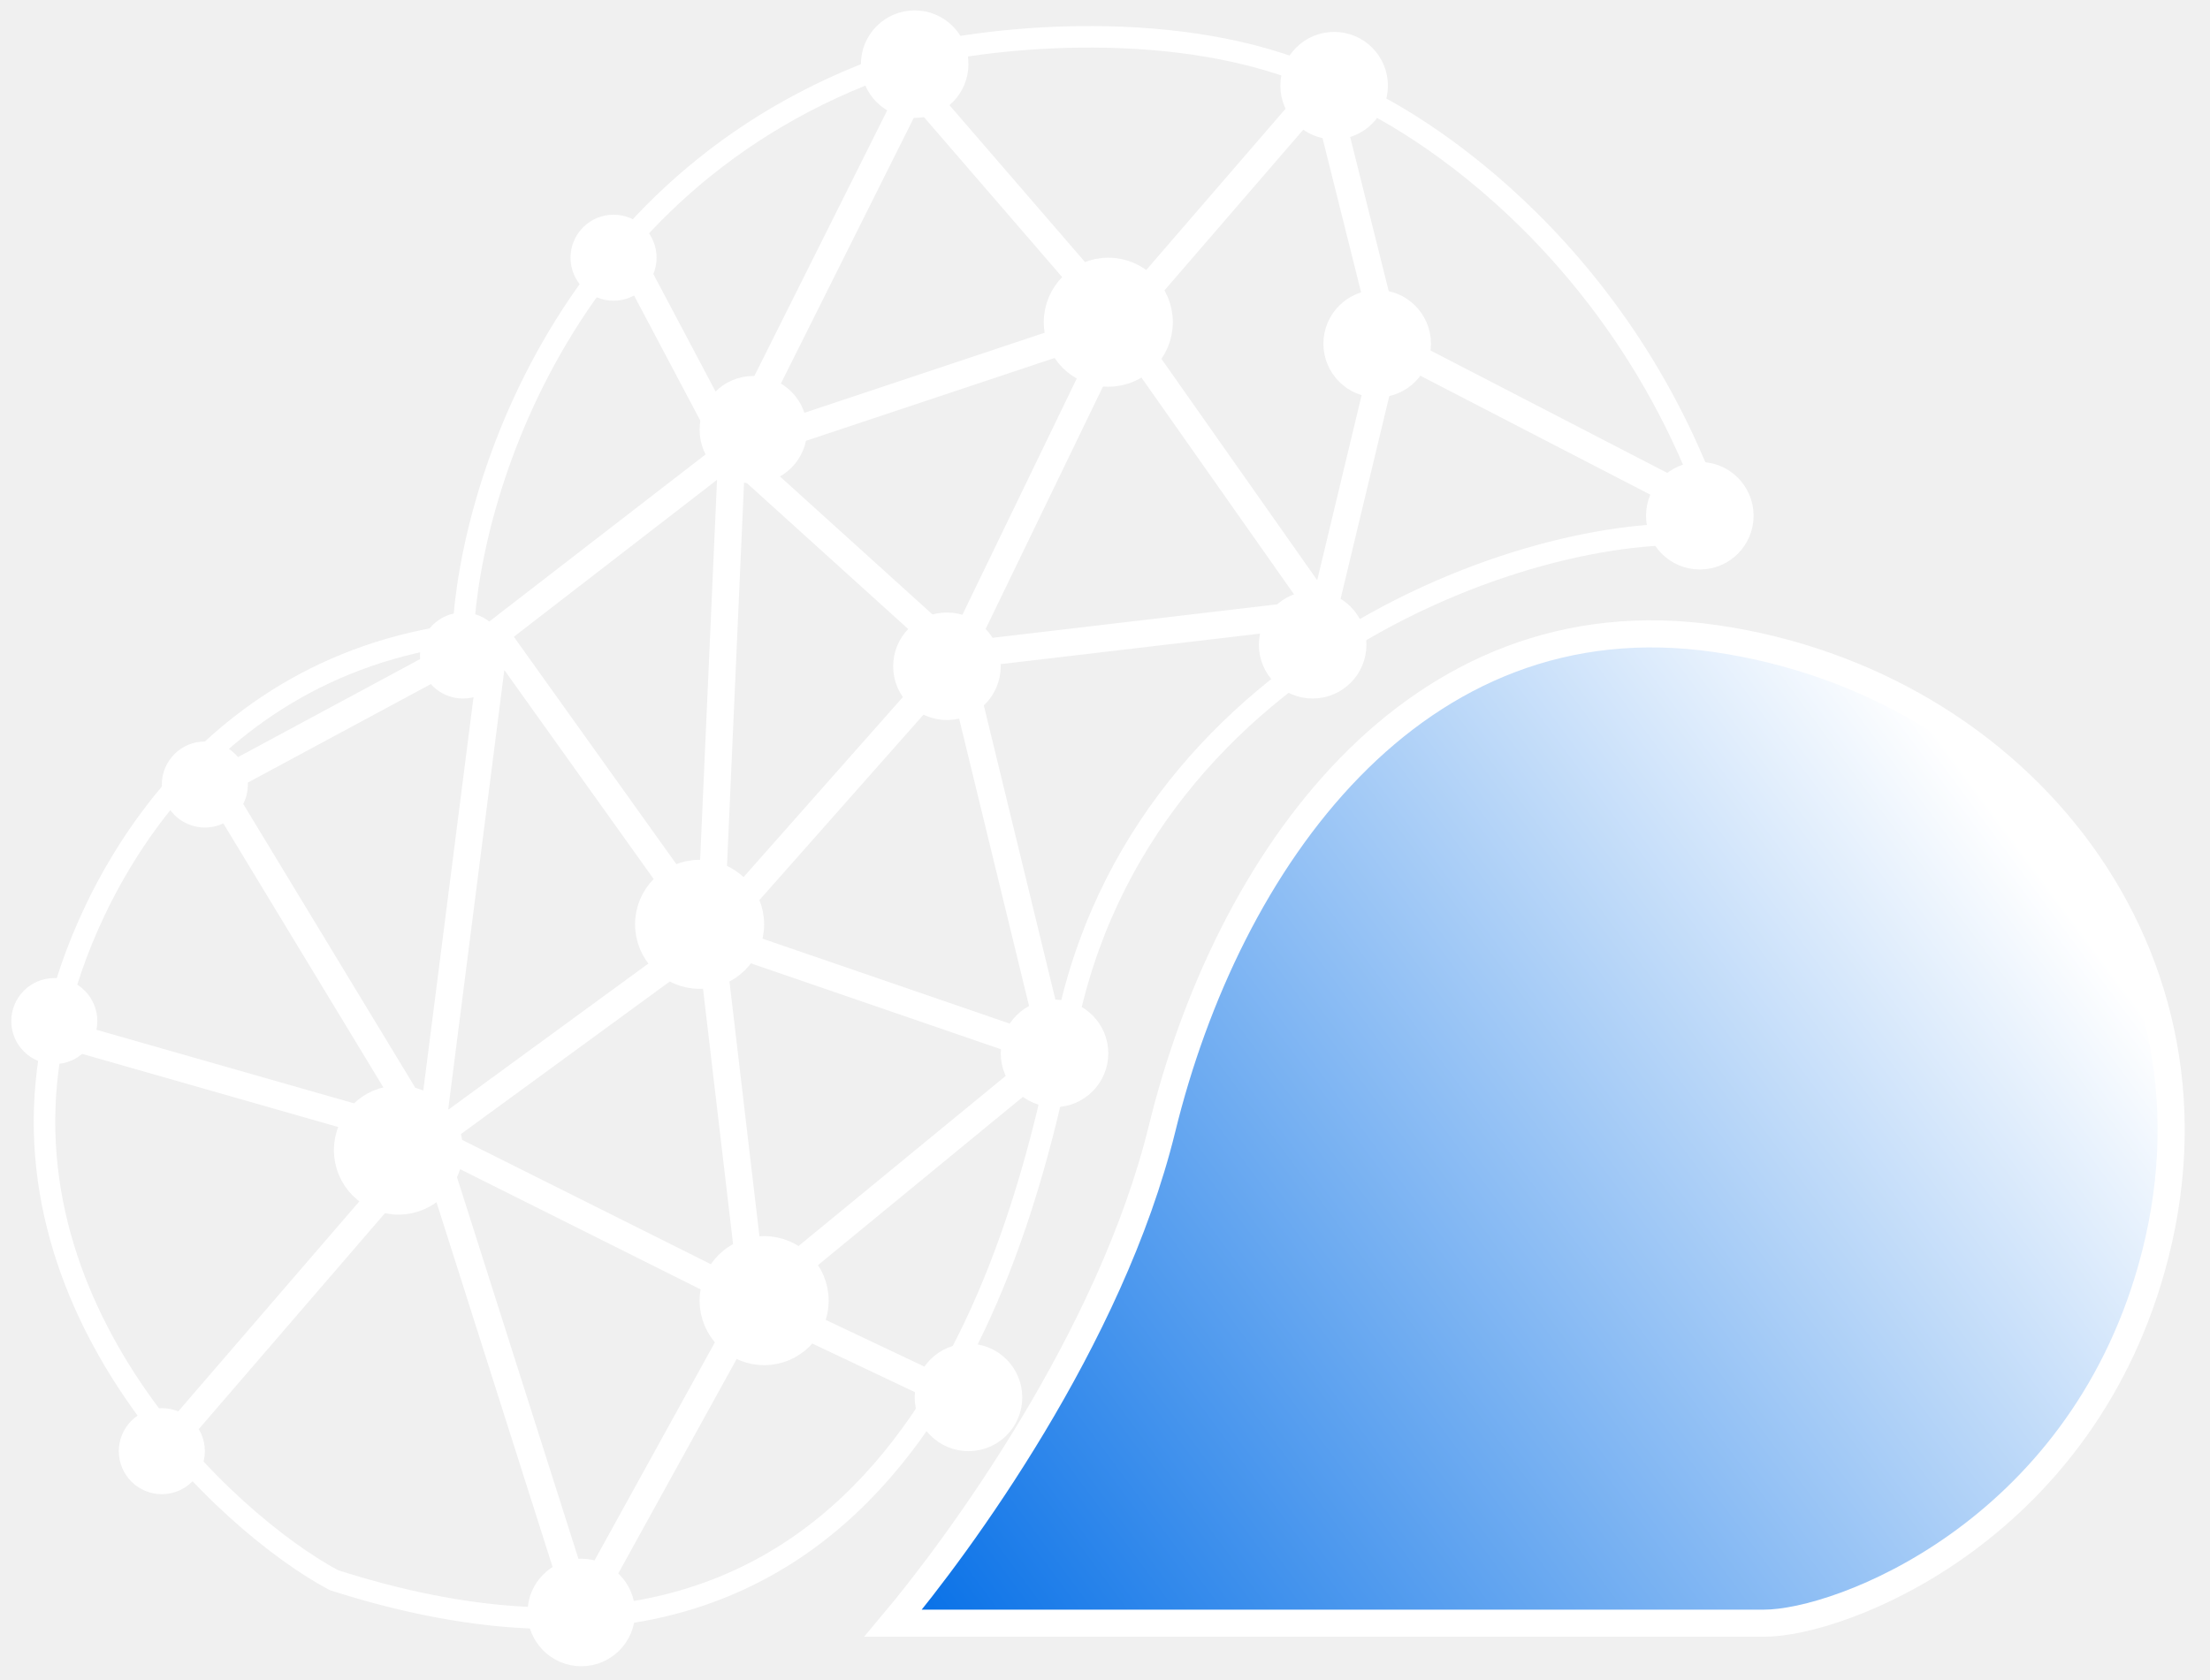
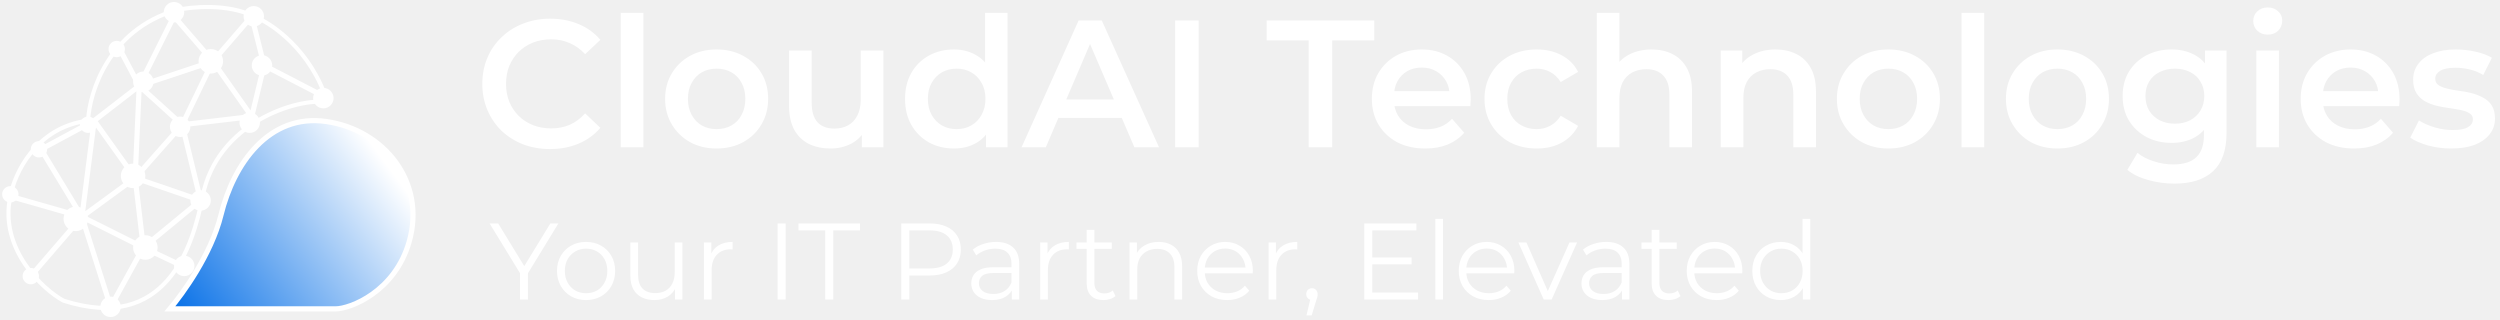
- <svg xmlns="http://www.w3.org/2000/svg" width="75" height="57" viewBox="0 0 75 57" fill="none">
+ <svg xmlns="http://www.w3.org/2000/svg" width="446" height="57" viewBox="0 0 446 57" fill="none">
+   <path d="M98.124 26.59C96.402 26.59 94.797 26.31 93.311 25.75C91.847 25.168 90.566 24.361 89.468 23.327C88.391 22.272 87.551 21.034 86.948 19.613C86.345 18.191 86.044 16.641 86.044 14.961C86.044 13.281 86.345 11.731 86.948 10.31C87.551 8.888 88.402 7.661 89.5 6.627C90.598 5.572 91.879 4.764 93.344 4.205C94.808 3.623 96.412 3.332 98.157 3.332C100.009 3.332 101.699 3.655 103.228 4.301C104.757 4.926 106.049 5.863 107.104 7.112L104.391 9.664C103.573 8.781 102.657 8.124 101.645 7.693C100.633 7.241 99.535 7.015 98.351 7.015C97.166 7.015 96.079 7.209 95.088 7.596C94.119 7.984 93.268 8.533 92.536 9.244C91.826 9.954 91.266 10.794 90.857 11.763C90.469 12.732 90.275 13.798 90.275 14.961C90.275 16.124 90.469 17.19 90.857 18.159C91.266 19.128 91.826 19.968 92.536 20.678C93.268 21.389 94.119 21.938 95.088 22.326C96.079 22.713 97.166 22.907 98.351 22.907C99.535 22.907 100.633 22.692 101.645 22.261C102.657 21.809 103.573 21.131 104.391 20.226L107.104 22.81C106.049 24.038 104.757 24.974 103.228 25.621C101.699 26.267 99.998 26.59 98.124 26.59ZM110.74 26.267V2.299H114.778V26.267H110.74ZM127.83 26.493C126.064 26.493 124.492 26.116 123.114 25.362C121.736 24.587 120.648 23.532 119.851 22.197C119.055 20.861 118.656 19.343 118.656 17.642C118.656 15.919 119.055 14.401 119.851 13.088C120.648 11.752 121.736 10.708 123.114 9.954C124.492 9.201 126.064 8.824 127.83 8.824C129.617 8.824 131.2 9.201 132.578 9.954C133.978 10.708 135.065 11.742 135.841 13.055C136.637 14.369 137.036 15.898 137.036 17.642C137.036 19.343 136.637 20.861 135.841 22.197C135.065 23.532 133.978 24.587 132.578 25.362C131.2 26.116 129.617 26.493 127.83 26.493ZM127.83 23.036C128.82 23.036 129.703 22.821 130.479 22.39C131.254 21.96 131.857 21.335 132.287 20.517C132.74 19.699 132.966 18.74 132.966 17.642C132.966 16.522 132.74 15.564 132.287 14.767C131.857 13.949 131.254 13.324 130.479 12.894C129.703 12.463 128.831 12.248 127.862 12.248C126.872 12.248 125.989 12.463 125.213 12.894C124.46 13.324 123.857 13.949 123.405 14.767C122.952 15.564 122.726 16.522 122.726 17.642C122.726 18.74 122.952 19.699 123.405 20.517C123.857 21.335 124.46 21.96 125.213 22.39C125.989 22.821 126.861 23.036 127.83 23.036ZM148.197 26.493C146.733 26.493 145.441 26.224 144.321 25.685C143.201 25.125 142.329 24.285 141.704 23.166C141.08 22.024 140.768 20.592 140.768 18.869V9.018H144.805V18.32C144.805 19.871 145.15 21.034 145.839 21.809C146.55 22.563 147.551 22.939 148.843 22.939C149.791 22.939 150.609 22.746 151.298 22.358C152.009 21.971 152.558 21.389 152.945 20.614C153.355 19.839 153.559 18.88 153.559 17.739V9.018H157.597V26.267H153.753V21.615L154.431 23.036C153.85 24.156 152.999 25.018 151.879 25.621C150.76 26.202 149.532 26.493 148.197 26.493ZM170.184 26.493C168.525 26.493 167.029 26.127 165.694 25.395C164.38 24.641 163.346 23.607 162.593 22.294C161.839 20.98 161.462 19.429 161.462 17.642C161.462 15.855 161.839 14.304 162.593 12.991C163.346 11.677 164.38 10.654 165.694 9.922C167.029 9.19 168.525 8.824 170.184 8.824C171.626 8.824 172.918 9.147 174.06 9.793C175.201 10.417 176.106 11.376 176.773 12.668C177.441 13.96 177.775 15.618 177.775 17.642C177.775 19.645 177.451 21.303 176.805 22.616C176.159 23.909 175.266 24.878 174.124 25.524C172.983 26.17 171.669 26.493 170.184 26.493ZM170.668 23.036C171.637 23.036 172.499 22.821 173.252 22.39C174.028 21.96 174.641 21.335 175.093 20.517C175.567 19.699 175.804 18.74 175.804 17.642C175.804 16.522 175.567 15.564 175.093 14.767C174.641 13.949 174.028 13.324 173.252 12.894C172.499 12.463 171.637 12.248 170.668 12.248C169.699 12.248 168.827 12.463 168.052 12.894C167.298 13.324 166.684 13.949 166.211 14.767C165.758 15.564 165.532 16.522 165.532 17.642C165.532 18.74 165.758 19.699 166.211 20.517C166.684 21.335 167.298 21.96 168.052 22.39C168.827 22.821 169.699 23.036 170.668 23.036ZM175.901 26.267V22.197L176.063 17.61L175.739 13.023V2.299H179.745V26.267H175.901ZM182.249 26.267L192.424 3.655H196.559L206.766 26.267H202.373L193.619 5.884H195.299L186.577 26.267H182.249ZM186.933 21.034L188.063 17.739H200.273L201.404 21.034H186.933ZM209.642 26.267V3.655H213.841V26.267H209.642ZM233.471 26.267V7.209H225.977V3.655H245.164V7.209H237.67V26.267H233.471ZM254.269 26.493C252.352 26.493 250.673 26.116 249.23 25.362C247.808 24.587 246.699 23.532 245.903 22.197C245.127 20.861 244.74 19.343 244.74 17.642C244.74 15.919 245.117 14.401 245.87 13.088C246.646 11.752 247.701 10.708 249.036 9.954C250.393 9.201 251.932 8.824 253.655 8.824C255.335 8.824 256.831 9.19 258.145 9.922C259.459 10.654 260.492 11.688 261.246 13.023C262 14.358 262.377 15.93 262.377 17.739C262.377 17.911 262.366 18.105 262.344 18.32C262.344 18.536 262.333 18.74 262.312 18.934H247.938V16.253H260.18L258.597 17.093C258.619 16.102 258.414 15.23 257.984 14.476C257.553 13.723 256.961 13.131 256.207 12.7C255.475 12.269 254.624 12.054 253.655 12.054C252.665 12.054 251.792 12.269 251.039 12.7C250.306 13.131 249.725 13.734 249.294 14.509C248.885 15.262 248.681 16.156 248.681 17.19V17.836C248.681 18.869 248.918 19.785 249.391 20.581C249.865 21.378 250.533 21.992 251.394 22.423C252.255 22.853 253.246 23.069 254.366 23.069C255.335 23.069 256.207 22.918 256.982 22.616C257.757 22.315 258.447 21.841 259.049 21.195L261.214 23.683C260.438 24.587 259.459 25.287 258.274 25.782C257.111 26.256 255.776 26.493 254.269 26.493ZM274.169 26.493C272.36 26.493 270.745 26.116 269.324 25.362C267.924 24.587 266.826 23.532 266.029 22.197C265.232 20.861 264.834 19.343 264.834 17.642C264.834 15.919 265.232 14.401 266.029 13.088C266.826 11.752 267.924 10.708 269.324 9.954C270.745 9.201 272.36 8.824 274.169 8.824C275.849 8.824 277.324 9.168 278.594 9.857C279.886 10.525 280.866 11.515 281.534 12.829L278.433 14.638C277.916 13.82 277.281 13.217 276.527 12.829C275.795 12.441 274.998 12.248 274.137 12.248C273.146 12.248 272.252 12.463 271.456 12.894C270.659 13.324 270.034 13.949 269.582 14.767C269.13 15.564 268.904 16.522 268.904 17.642C268.904 18.762 269.13 19.731 269.582 20.549C270.034 21.346 270.659 21.96 271.456 22.39C272.252 22.821 273.146 23.036 274.137 23.036C274.998 23.036 275.795 22.843 276.527 22.455C277.281 22.067 277.916 21.464 278.433 20.646L281.534 22.455C280.866 23.747 279.886 24.748 278.594 25.459C277.324 26.148 275.849 26.493 274.169 26.493ZM294.654 8.824C296.032 8.824 297.259 9.093 298.336 9.631C299.434 10.17 300.296 10.999 300.92 12.118C301.545 13.217 301.857 14.638 301.857 16.382V26.267H297.819V16.899C297.819 15.37 297.453 14.229 296.721 13.475C296.01 12.721 295.009 12.345 293.717 12.345C292.769 12.345 291.93 12.538 291.197 12.926C290.465 13.314 289.895 13.895 289.485 14.67C289.098 15.424 288.904 16.382 288.904 17.545V26.267H284.866V2.299H288.904V13.669L288.032 12.248C288.635 11.149 289.507 10.31 290.648 9.728C291.811 9.125 293.146 8.824 294.654 8.824ZM316.766 8.824C318.145 8.824 319.372 9.093 320.449 9.631C321.547 10.17 322.408 10.999 323.033 12.118C323.657 13.217 323.97 14.638 323.97 16.382V26.267H319.932V16.899C319.932 15.37 319.566 14.229 318.834 13.475C318.123 12.721 317.122 12.345 315.83 12.345C314.882 12.345 314.042 12.538 313.31 12.926C312.578 13.314 312.007 13.895 311.598 14.67C311.211 15.424 311.017 16.382 311.017 17.545V26.267H306.979V9.018H310.823V13.669L310.145 12.248C310.748 11.149 311.62 10.31 312.761 9.728C313.924 9.125 315.259 8.824 316.766 8.824ZM336.876 26.493C335.11 26.493 333.538 26.116 332.16 25.362C330.781 24.587 329.694 23.532 328.897 22.197C328.1 20.861 327.702 19.343 327.702 17.642C327.702 15.919 328.1 14.401 328.897 13.088C329.694 11.752 330.781 10.708 332.16 9.954C333.538 9.201 335.11 8.824 336.876 8.824C338.663 8.824 340.246 9.201 341.624 9.954C343.024 10.708 344.111 11.742 344.887 13.055C345.683 14.369 346.082 15.898 346.082 17.642C346.082 19.343 345.683 20.861 344.887 22.197C344.111 23.532 343.024 24.587 341.624 25.362C340.246 26.116 338.663 26.493 336.876 26.493ZM336.876 23.036C337.866 23.036 338.749 22.821 339.524 22.39C340.3 21.96 340.903 21.335 341.333 20.517C341.786 19.699 342.012 18.74 342.012 17.642C342.012 16.522 341.786 15.564 341.333 14.767C340.903 13.949 340.3 13.324 339.524 12.894C338.749 12.463 337.877 12.248 336.908 12.248C335.917 12.248 335.035 12.463 334.259 12.894C333.506 13.324 332.903 13.949 332.45 14.767C331.998 15.564 331.772 16.522 331.772 17.642C331.772 18.74 331.998 19.699 332.45 20.517C332.903 21.335 333.506 21.96 334.259 22.39C335.035 22.821 335.907 23.036 336.876 23.036ZM349.943 26.267V2.299H353.98V26.267H349.943ZM367.032 26.493C365.267 26.493 363.694 26.116 362.316 25.362C360.938 24.587 359.851 23.532 359.054 22.197C358.257 20.861 357.859 19.343 357.859 17.642C357.859 15.919 358.257 14.401 359.054 13.088C359.851 11.752 360.938 10.708 362.316 9.954C363.694 9.201 365.267 8.824 367.032 8.824C368.82 8.824 370.402 9.201 371.781 9.954C373.18 10.708 374.268 11.742 375.043 13.055C375.84 14.369 376.238 15.898 376.238 17.642C376.238 19.343 375.84 20.861 375.043 22.197C374.268 23.532 373.18 24.587 371.781 25.362C370.402 26.116 368.82 26.493 367.032 26.493ZM367.032 23.036C368.023 23.036 368.906 22.821 369.681 22.39C370.456 21.96 371.059 21.335 371.49 20.517C371.942 19.699 372.168 18.74 372.168 17.642C372.168 16.522 371.942 15.564 371.49 14.767C371.059 13.949 370.456 13.324 369.681 12.894C368.906 12.463 368.034 12.248 367.065 12.248C366.074 12.248 365.191 12.463 364.416 12.894C363.662 13.324 363.059 13.949 362.607 14.767C362.155 15.564 361.929 16.522 361.929 17.642C361.929 18.74 362.155 19.699 362.607 20.517C363.059 21.335 363.662 21.96 364.416 22.39C365.191 22.821 366.063 23.036 367.032 23.036ZM387.916 32.759C386.323 32.759 384.762 32.544 383.233 32.113C381.725 31.704 380.487 31.101 379.518 30.304L381.327 27.268C382.081 27.892 383.028 28.388 384.169 28.754C385.332 29.141 386.506 29.335 387.69 29.335C389.585 29.335 390.974 28.894 391.857 28.011C392.74 27.149 393.182 25.847 393.182 24.102V21.034L393.505 17.125L393.375 13.217V9.018H397.219V23.65C397.219 26.773 396.422 29.066 394.829 30.53C393.235 32.016 390.931 32.759 387.916 32.759ZM387.4 25.491C385.763 25.491 384.277 25.147 382.942 24.458C381.628 23.747 380.584 22.767 379.809 21.518C379.055 20.269 378.678 18.805 378.678 17.125C378.678 15.467 379.055 14.014 379.809 12.764C380.584 11.515 381.628 10.546 382.942 9.857C384.277 9.168 385.763 8.824 387.4 8.824C388.864 8.824 390.177 9.114 391.34 9.696C392.503 10.277 393.429 11.182 394.118 12.409C394.829 13.637 395.184 15.209 395.184 17.125C395.184 19.042 394.829 20.625 394.118 21.874C393.429 23.101 392.503 24.016 391.34 24.619C390.177 25.201 388.864 25.491 387.4 25.491ZM388.013 22.067C389.025 22.067 389.93 21.863 390.727 21.454C391.523 21.023 392.137 20.442 392.568 19.709C393.02 18.956 393.246 18.094 393.246 17.125C393.246 16.156 393.02 15.306 392.568 14.573C392.137 13.82 391.523 13.249 390.727 12.861C389.93 12.452 389.025 12.248 388.013 12.248C387.001 12.248 386.086 12.452 385.268 12.861C384.471 13.249 383.846 13.82 383.394 14.573C382.963 15.306 382.748 16.156 382.748 17.125C382.748 18.094 382.963 18.956 383.394 19.709C383.846 20.442 384.471 21.023 385.268 21.454C386.086 21.863 387.001 22.067 388.013 22.067ZM402.528 26.267V9.018H406.565V26.267H402.528ZM404.563 6.175C403.809 6.175 403.184 5.938 402.689 5.464C402.215 4.991 401.978 4.42 401.978 3.752C401.978 3.063 402.215 2.493 402.689 2.04C403.184 1.567 403.809 1.33 404.563 1.33C405.316 1.33 405.93 1.556 406.404 2.008C406.899 2.439 407.147 2.988 407.147 3.655C407.147 4.366 406.91 4.969 406.436 5.464C405.962 5.938 405.338 6.175 404.563 6.175ZM419.972 26.493C418.056 26.493 416.376 26.116 414.933 25.362C413.512 24.587 412.403 23.532 411.606 22.197C410.831 20.861 410.443 19.343 410.443 17.642C410.443 15.919 410.82 14.401 411.574 13.088C412.349 11.752 413.404 10.708 414.74 9.954C416.096 9.201 417.636 8.824 419.359 8.824C421.038 8.824 422.535 9.19 423.849 9.922C425.162 10.654 426.196 11.688 426.95 13.023C427.703 14.358 428.08 15.93 428.08 17.739C428.08 17.911 428.069 18.105 428.048 18.32C428.048 18.536 428.037 18.74 428.016 18.934H413.641V16.253H425.884L424.301 17.093C424.322 16.102 424.118 15.23 423.687 14.476C423.256 13.723 422.664 13.131 421.911 12.7C421.178 12.269 420.328 12.054 419.359 12.054C418.368 12.054 417.496 12.269 416.742 12.7C416.01 13.131 415.429 13.734 414.998 14.509C414.589 15.262 414.384 16.156 414.384 17.19V17.836C414.384 18.869 414.621 19.785 415.095 20.581C415.569 21.378 416.236 21.992 417.098 22.423C417.959 22.853 418.95 23.069 420.069 23.069C421.038 23.069 421.911 22.918 422.686 22.616C423.461 22.315 424.15 21.841 424.753 21.195L426.917 23.683C426.142 24.587 425.162 25.287 423.978 25.782C422.815 26.256 421.48 26.493 419.972 26.493ZM437.288 26.493C435.846 26.493 434.457 26.31 433.121 25.944C431.808 25.556 430.763 25.093 429.988 24.555L431.539 21.486C432.314 21.981 433.24 22.39 434.317 22.713C435.393 23.036 436.47 23.198 437.547 23.198C438.817 23.198 439.733 23.026 440.292 22.681C440.874 22.337 441.165 21.874 441.165 21.292C441.165 20.818 440.971 20.463 440.583 20.226C440.196 19.968 439.689 19.774 439.065 19.645C438.44 19.516 437.741 19.397 436.965 19.289C436.212 19.182 435.447 19.042 434.672 18.869C433.918 18.676 433.229 18.407 432.605 18.062C431.98 17.696 431.474 17.211 431.086 16.608C430.699 16.005 430.505 15.209 430.505 14.218C430.505 13.12 430.817 12.172 431.442 11.376C432.066 10.557 432.938 9.933 434.058 9.502C435.2 9.05 436.545 8.824 438.096 8.824C439.259 8.824 440.432 8.953 441.617 9.211C442.801 9.47 443.781 9.836 444.556 10.31L443.006 13.378C442.187 12.883 441.358 12.549 440.519 12.377C439.7 12.183 438.882 12.086 438.064 12.086C436.836 12.086 435.921 12.269 435.318 12.635C434.737 13.001 434.446 13.464 434.446 14.024C434.446 14.541 434.64 14.929 435.027 15.187C435.415 15.446 435.921 15.65 436.545 15.801C437.17 15.952 437.859 16.081 438.613 16.189C439.388 16.275 440.152 16.415 440.906 16.608C441.66 16.802 442.349 17.071 442.973 17.416C443.62 17.739 444.136 18.202 444.524 18.805C444.912 19.408 445.105 20.194 445.105 21.163C445.105 22.24 444.782 23.176 444.136 23.973C443.512 24.77 442.618 25.395 441.455 25.847C440.292 26.277 438.903 26.493 437.288 26.493Z" fill="white" />
+   <path d="M92.773 53.435V48.393L93.103 49.285L87.344 39.862H88.876L93.936 48.141H93.122L98.183 39.862H99.617L93.859 49.285L94.188 48.393V53.435H92.773ZM104.546 53.532C103.564 53.532 102.678 53.312 101.89 52.872C101.114 52.42 100.5 51.806 100.048 51.03C99.595 50.242 99.369 49.343 99.369 48.335C99.369 47.314 99.595 46.416 100.048 45.64C100.5 44.864 101.114 44.257 101.89 43.818C102.665 43.378 103.551 43.158 104.546 43.158C105.554 43.158 106.446 43.378 107.222 43.818C108.01 44.257 108.624 44.864 109.064 45.64C109.516 46.416 109.742 47.314 109.742 48.335C109.742 49.343 109.516 50.242 109.064 51.03C108.624 51.806 108.01 52.42 107.222 52.872C106.433 53.312 105.541 53.532 104.546 53.532ZM104.546 52.31C105.283 52.31 105.936 52.148 106.504 51.825C107.073 51.489 107.519 51.024 107.842 50.429C108.178 49.822 108.346 49.124 108.346 48.335C108.346 47.534 108.178 46.836 107.842 46.241C107.519 45.647 107.073 45.188 106.504 44.864C105.936 44.528 105.289 44.36 104.565 44.36C103.842 44.36 103.195 44.528 102.626 44.864C102.058 45.188 101.605 45.647 101.269 46.241C100.933 46.836 100.765 47.534 100.765 48.335C100.765 49.124 100.933 49.822 101.269 50.429C101.605 51.024 102.058 51.489 102.626 51.825C103.195 52.148 103.835 52.31 104.546 52.31ZM116.76 53.532C115.894 53.532 115.138 53.37 114.492 53.047C113.845 52.724 113.341 52.239 112.979 51.593C112.63 50.946 112.456 50.138 112.456 49.169V43.255H113.833V49.014C113.833 50.1 114.098 50.92 114.628 51.476C115.17 52.019 115.927 52.291 116.896 52.291C117.607 52.291 118.221 52.148 118.738 51.864C119.268 51.567 119.669 51.14 119.94 50.584C120.225 50.029 120.367 49.363 120.367 48.587V43.255H121.743V53.435H120.425V50.642L120.638 51.147C120.315 51.896 119.811 52.484 119.126 52.911C118.454 53.325 117.665 53.532 116.76 53.532ZM125.58 53.435V43.255H126.899V46.028L126.763 45.543C127.047 44.767 127.525 44.179 128.198 43.779C128.87 43.365 129.704 43.158 130.699 43.158V44.496C130.647 44.496 130.595 44.496 130.544 44.496C130.492 44.483 130.44 44.477 130.389 44.477C129.316 44.477 128.476 44.806 127.868 45.465C127.261 46.112 126.957 47.036 126.957 48.238V53.435H125.58ZM138.728 53.435V39.862H140.163V53.435H138.728ZM147.216 53.435V41.103H142.446V39.862H153.42V41.103H148.65V53.435H147.216ZM160.787 53.435V39.862H165.867C167.017 39.862 168.006 40.05 168.833 40.424C169.661 40.786 170.294 41.316 170.734 42.014C171.186 42.699 171.412 43.533 171.412 44.516C171.412 45.472 171.186 46.299 170.734 46.997C170.294 47.682 169.661 48.212 168.833 48.587C168.006 48.962 167.017 49.15 165.867 49.15H161.582L162.222 48.471V53.435H160.787ZM162.222 48.587L161.582 47.889H165.828C167.185 47.889 168.213 47.598 168.911 47.017C169.622 46.422 169.977 45.588 169.977 44.516C169.977 43.43 169.622 42.59 168.911 41.995C168.213 41.4 167.185 41.103 165.828 41.103H161.582L162.222 40.424V48.587ZM180.508 53.435V51.185L180.45 50.817V47.056C180.45 46.189 180.205 45.524 179.713 45.058C179.235 44.593 178.518 44.36 177.561 44.36C176.902 44.36 176.275 44.47 175.68 44.69C175.086 44.91 174.582 45.201 174.168 45.562L173.548 44.535C174.065 44.095 174.685 43.759 175.409 43.527C176.133 43.281 176.895 43.158 177.697 43.158C179.015 43.158 180.03 43.488 180.741 44.147C181.465 44.793 181.827 45.782 181.827 47.114V53.435H180.508ZM176.999 53.532C176.236 53.532 175.57 53.409 175.002 53.163C174.446 52.905 174.019 52.556 173.722 52.116C173.425 51.664 173.276 51.147 173.276 50.565C173.276 50.035 173.399 49.557 173.644 49.13C173.903 48.691 174.317 48.342 174.885 48.083C175.467 47.812 176.243 47.676 177.212 47.676H180.722V48.704H177.251C176.268 48.704 175.583 48.878 175.196 49.227C174.821 49.576 174.633 50.009 174.633 50.526C174.633 51.108 174.86 51.573 175.312 51.922C175.764 52.271 176.398 52.446 177.212 52.446C177.988 52.446 178.653 52.271 179.209 51.922C179.778 51.56 180.192 51.043 180.45 50.371L180.76 51.321C180.502 51.993 180.049 52.53 179.403 52.93C178.77 53.331 177.968 53.532 176.999 53.532ZM185.566 53.435V43.255H186.884V46.028L186.749 45.543C187.033 44.767 187.511 44.179 188.183 43.779C188.856 43.365 189.689 43.158 190.685 43.158V44.496C190.633 44.496 190.581 44.496 190.53 44.496C190.478 44.483 190.426 44.477 190.374 44.477C189.302 44.477 188.461 44.806 187.854 45.465C187.246 46.112 186.943 47.036 186.943 48.238V53.435H185.566ZM196.851 53.532C195.894 53.532 195.157 53.273 194.64 52.756C194.123 52.239 193.865 51.509 193.865 50.565V41.006H195.241V50.487C195.241 51.082 195.39 51.541 195.687 51.864C195.998 52.187 196.437 52.349 197.006 52.349C197.613 52.349 198.118 52.174 198.518 51.825L199.003 52.814C198.732 53.06 198.402 53.241 198.014 53.357C197.639 53.473 197.251 53.532 196.851 53.532ZM192.042 44.399V43.255H198.344V44.399H192.042ZM206.705 43.158C207.533 43.158 208.257 43.32 208.877 43.643C209.51 43.953 210.002 44.431 210.351 45.078C210.713 45.724 210.894 46.538 210.894 47.521V53.435H209.517V47.657C209.517 46.584 209.245 45.776 208.703 45.233C208.173 44.677 207.423 44.399 206.453 44.399C205.729 44.399 205.096 44.548 204.553 44.845C204.023 45.13 203.61 45.55 203.312 46.105C203.028 46.648 202.886 47.307 202.886 48.083V53.435H201.509V43.255H202.828V46.047L202.614 45.524C202.937 44.787 203.454 44.212 204.165 43.798C204.876 43.371 205.723 43.158 206.705 43.158ZM218.936 53.532C217.876 53.532 216.945 53.312 216.144 52.872C215.342 52.42 214.715 51.806 214.263 51.03C213.811 50.242 213.584 49.343 213.584 48.335C213.584 47.327 213.798 46.435 214.224 45.659C214.664 44.884 215.258 44.276 216.008 43.837C216.771 43.384 217.624 43.158 218.567 43.158C219.524 43.158 220.371 43.378 221.107 43.818C221.857 44.244 222.445 44.852 222.872 45.64C223.298 46.416 223.512 47.314 223.512 48.335C223.512 48.4 223.505 48.471 223.492 48.548C223.492 48.613 223.492 48.684 223.492 48.762H214.631V47.734H222.756L222.213 48.141C222.213 47.404 222.051 46.752 221.728 46.183C221.418 45.601 220.991 45.149 220.448 44.826C219.905 44.502 219.278 44.341 218.567 44.341C217.869 44.341 217.243 44.502 216.687 44.826C216.131 45.149 215.698 45.601 215.388 46.183C215.077 46.765 214.922 47.43 214.922 48.18V48.393C214.922 49.169 215.09 49.854 215.426 50.449C215.775 51.03 216.254 51.489 216.861 51.825C217.482 52.148 218.186 52.31 218.975 52.31C219.595 52.31 220.17 52.2 220.7 51.98C221.243 51.761 221.709 51.425 222.096 50.972L222.872 51.864C222.419 52.407 221.851 52.821 221.166 53.105C220.493 53.389 219.75 53.532 218.936 53.532ZM226.314 53.435V43.255H227.632V46.028L227.497 45.543C227.781 44.767 228.259 44.179 228.931 43.779C229.604 43.365 230.437 43.158 231.433 43.158V44.496C231.381 44.496 231.329 44.496 231.277 44.496C231.226 44.483 231.174 44.477 231.122 44.477C230.049 44.477 229.209 44.806 228.602 45.465C227.994 46.112 227.69 47.036 227.69 48.238V53.435H226.314ZM233.073 56.265L233.926 52.678L234.081 53.512C233.784 53.512 233.532 53.415 233.325 53.221C233.131 53.027 233.034 52.775 233.034 52.465C233.034 52.155 233.131 51.903 233.325 51.709C233.532 51.515 233.777 51.418 234.062 51.418C234.359 51.418 234.598 51.522 234.779 51.728C234.973 51.935 235.07 52.181 235.07 52.465C235.07 52.569 235.064 52.672 235.051 52.775C235.038 52.879 235.012 52.995 234.973 53.124C234.934 53.254 234.883 53.409 234.818 53.59L234.004 56.265H233.073ZM244.661 45.931H251.835V47.152H244.661V45.931ZM244.816 52.194H252.979V53.435H243.381V39.862H252.688V41.103H244.816V52.194ZM256.061 53.435V39.048H257.437V53.435H256.061ZM265.591 53.532C264.532 53.532 263.601 53.312 262.799 52.872C261.998 52.42 261.371 51.806 260.919 51.03C260.466 50.242 260.24 49.343 260.24 48.335C260.24 47.327 260.453 46.435 260.88 45.659C261.319 44.884 261.914 44.276 262.664 43.837C263.426 43.384 264.279 43.158 265.223 43.158C266.18 43.158 267.026 43.378 267.763 43.818C268.513 44.244 269.101 44.852 269.527 45.64C269.954 46.416 270.167 47.314 270.167 48.335C270.167 48.4 270.161 48.471 270.148 48.548C270.148 48.613 270.148 48.684 270.148 48.762H261.287V47.734H269.411L268.868 48.141C268.868 47.404 268.707 46.752 268.384 46.183C268.073 45.601 267.647 45.149 267.104 44.826C266.561 44.502 265.934 44.341 265.223 44.341C264.525 44.341 263.898 44.502 263.342 44.826C262.786 45.149 262.353 45.601 262.043 46.183C261.733 46.765 261.578 47.43 261.578 48.18V48.393C261.578 49.169 261.746 49.854 262.082 50.449C262.431 51.03 262.909 51.489 263.517 51.825C264.137 52.148 264.842 52.31 265.63 52.31C266.251 52.31 266.826 52.2 267.356 51.98C267.899 51.761 268.364 51.425 268.752 50.972L269.527 51.864C269.075 52.407 268.506 52.821 267.821 53.105C267.149 53.389 266.406 53.532 265.591 53.532ZM275.398 53.435L270.88 43.255H272.315L276.464 52.698H275.785L279.993 43.255H281.35L276.813 53.435H275.398ZM289.365 53.435V51.185L289.307 50.817V47.056C289.307 46.189 289.061 45.524 288.57 45.058C288.092 44.593 287.374 44.36 286.418 44.36C285.759 44.36 285.132 44.47 284.537 44.69C283.943 44.91 283.438 45.201 283.025 45.562L282.404 44.535C282.921 44.095 283.542 43.759 284.266 43.527C284.99 43.281 285.752 43.158 286.554 43.158C287.872 43.158 288.887 43.488 289.598 44.147C290.322 44.793 290.684 45.782 290.684 47.114V53.435H289.365ZM285.856 53.532C285.093 53.532 284.427 53.409 283.858 53.163C283.303 52.905 282.876 52.556 282.579 52.116C282.281 51.664 282.133 51.147 282.133 50.565C282.133 50.035 282.256 49.557 282.501 49.13C282.76 48.691 283.173 48.342 283.742 48.083C284.324 47.812 285.099 47.676 286.069 47.676H289.578V48.704H286.108C285.125 48.704 284.44 48.878 284.052 49.227C283.678 49.576 283.49 50.009 283.49 50.526C283.49 51.108 283.716 51.573 284.169 51.922C284.621 52.271 285.255 52.446 286.069 52.446C286.844 52.446 287.51 52.271 288.066 51.922C288.635 51.56 289.048 51.043 289.307 50.371L289.617 51.321C289.359 51.993 288.906 52.53 288.26 52.93C287.626 53.331 286.825 53.532 285.856 53.532ZM297.641 53.532C296.685 53.532 295.948 53.273 295.431 52.756C294.914 52.239 294.655 51.509 294.655 50.565V41.006H296.032V50.487C296.032 51.082 296.181 51.541 296.478 51.864C296.788 52.187 297.228 52.349 297.796 52.349C298.404 52.349 298.908 52.174 299.309 51.825L299.793 52.814C299.522 53.06 299.192 53.241 298.805 53.357C298.43 53.473 298.042 53.532 297.641 53.532ZM292.833 44.399V43.255H299.134V44.399H292.833ZM306.264 53.532C305.204 53.532 304.273 53.312 303.472 52.872C302.67 52.42 302.043 51.806 301.591 51.03C301.138 50.242 300.912 49.343 300.912 48.335C300.912 47.327 301.125 46.435 301.552 45.659C301.991 44.884 302.586 44.276 303.336 43.837C304.098 43.384 304.952 43.158 305.895 43.158C306.852 43.158 307.698 43.378 308.435 43.818C309.185 44.244 309.773 44.852 310.2 45.64C310.626 46.416 310.84 47.314 310.84 48.335C310.84 48.4 310.833 48.471 310.82 48.548C310.82 48.613 310.82 48.684 310.82 48.762H301.959V47.734H310.083L309.54 48.141C309.54 47.404 309.379 46.752 309.056 46.183C308.745 45.601 308.319 45.149 307.776 44.826C307.233 44.502 306.606 44.341 305.895 44.341C305.197 44.341 304.57 44.502 304.014 44.826C303.459 45.149 303.026 45.601 302.715 46.183C302.405 46.765 302.25 47.43 302.25 48.18V48.393C302.25 49.169 302.418 49.854 302.754 50.449C303.103 51.03 303.581 51.489 304.189 51.825C304.809 52.148 305.514 52.31 306.302 52.31C306.923 52.31 307.498 52.2 308.028 51.98C308.571 51.761 309.036 51.425 309.424 50.972L310.2 51.864C309.747 52.407 309.178 52.821 308.493 53.105C307.821 53.389 307.078 53.532 306.264 53.532ZM317.694 53.532C316.724 53.532 315.852 53.312 315.076 52.872C314.314 52.433 313.713 51.825 313.273 51.05C312.834 50.261 312.614 49.356 312.614 48.335C312.614 47.301 312.834 46.396 313.273 45.621C313.713 44.845 314.314 44.244 315.076 43.818C315.852 43.378 316.724 43.158 317.694 43.158C318.586 43.158 319.381 43.359 320.079 43.759C320.79 44.16 321.352 44.748 321.766 45.524C322.192 46.286 322.406 47.224 322.406 48.335C322.406 49.434 322.199 50.371 321.785 51.147C321.371 51.922 320.809 52.517 320.098 52.93C319.4 53.331 318.599 53.532 317.694 53.532ZM317.791 52.31C318.515 52.31 319.161 52.148 319.73 51.825C320.312 51.489 320.764 51.024 321.087 50.429C321.423 49.822 321.591 49.124 321.591 48.335C321.591 47.534 321.423 46.836 321.087 46.241C320.764 45.647 320.312 45.188 319.73 44.864C319.161 44.528 318.515 44.36 317.791 44.36C317.08 44.36 316.44 44.528 315.871 44.864C315.303 45.188 314.85 45.647 314.514 46.241C314.178 46.836 314.01 47.534 314.01 48.335C314.01 49.124 314.178 49.822 314.514 50.429C314.85 51.024 315.303 51.489 315.871 51.825C316.44 52.148 317.08 52.31 317.791 52.31ZM321.63 53.435V50.371L321.766 48.316L321.572 46.261V39.048H322.948V53.435H321.63Z" fill="white" />
  <path d="M38.707 42.327C36.882 48.897 34.449 51.331 31.407 54.737H58.417C65.351 54.737 69.001 49.384 70.461 47.437C78.491 31.743 65.716 21.523 56.227 22.253C44.907 22.253 41.247 33.184 38.707 42.327Z" stroke="white" stroke-width="0.73" />
  <path d="M36.152 35.028C38.707 21.888 53.063 17.386 58.417 18.238C55.497 8.894 48.44 4.125 45.277 2.908C40.605 0.572 34.084 1.205 31.407 1.813C19.436 5.317 15.956 16.413 15.713 21.523C6.369 22.691 2.573 31.013 1.843 35.028C-0.201 44.371 7.683 51.696 11.333 53.642C29.582 59.482 34.378 44.152 36.152 35.028Z" stroke="white" stroke-width="0.73" />
-   <path d="M39.437 38.312C37.691 45.446 32.517 52.473 30.312 55.101H59.876C62.449 55.101 70.477 52.055 73.016 43.057C76.008 32.454 68.536 23.183 58.243 21.681C47.951 20.179 41.642 29.3 39.437 38.312Z" fill="url(#paint0_linear_767_2484)" stroke="white" stroke-width="0.92" />
+   <path d="M39.437 38.312C37.691 45.446 32.517 52.473 30.312 55.101H59.876C62.449 55.101 70.477 52.055 73.016 43.057C76.008 32.454 68.536 23.183 58.243 21.681C47.951 20.179 41.642 29.3 39.437 38.312Z" fill="url(#paint0_linear_679_2185)" stroke="white" stroke-width="0.92" />
  <path d="M16.807 21.523L24.837 15.318M16.807 21.523L24.107 31.742M16.807 21.523L14.617 38.677M16.807 21.523L7.317 26.632L14.617 38.677M24.837 15.318L21.552 9.113M24.837 15.318L31.042 2.908L37.977 10.938M24.837 15.318L32.502 22.253M24.837 15.318L37.977 10.938M24.837 15.318L24.107 31.742M37.977 10.938L44.911 2.908L47.101 11.668M37.977 10.938L44.911 20.793M37.977 10.938L32.502 22.253M47.101 11.668L57.686 17.143M47.101 11.668L44.911 20.793M44.911 20.793L32.502 22.253M32.502 22.253L24.107 31.742M32.502 22.253L35.787 35.757M24.107 31.742L35.787 35.757M24.107 31.742L14.617 38.677M24.107 31.742L25.567 44.152M35.787 35.757L25.567 44.152M14.617 38.677L1.842 35.027M14.617 38.677L5.492 49.262M14.617 38.677L19.727 54.737L25.567 44.152M14.617 38.677L25.567 44.152M25.567 44.152L32.502 47.437" stroke="white" stroke-width="0.92" />
  <circle cx="13.522" cy="39.042" r="1.752" fill="white" stroke="white" stroke-width="0.876" />
  <circle cx="5.492" cy="49.262" r="1.168" fill="white" stroke="white" stroke-width="0.584" />
  <circle cx="1.843" cy="34.662" r="1.168" fill="white" stroke="white" stroke-width="0.584" />
  <circle cx="6.952" cy="26.632" r="1.168" fill="white" stroke="white" stroke-width="0.584" />
  <circle cx="15.712" cy="22.253" r="1.168" fill="white" stroke="white" stroke-width="0.584" />
  <circle cx="25.567" cy="14.588" r="1.46" fill="white" stroke="white" stroke-width="0.73" />
  <circle cx="20.822" cy="8.748" r="1.168" fill="white" stroke="white" stroke-width="0.584" />
  <circle cx="31.041" cy="2.178" r="1.46" fill="white" stroke="white" stroke-width="0.73" />
  <circle cx="37.612" cy="10.938" r="1.752" fill="white" stroke="white" stroke-width="0.876" />
  <circle cx="45.276" cy="2.908" r="1.46" fill="white" stroke="white" stroke-width="0.73" />
  <circle cx="46.737" cy="11.667" r="1.46" fill="white" stroke="white" stroke-width="0.73" />
  <circle cx="57.686" cy="17.507" r="1.46" fill="white" stroke="white" stroke-width="0.73" />
  <circle cx="44.547" cy="21.887" r="1.46" fill="white" stroke="white" stroke-width="0.73" />
  <circle cx="32.136" cy="22.618" r="1.46" fill="white" stroke="white" stroke-width="0.73" />
  <circle cx="23.742" cy="31.377" r="1.752" fill="white" stroke="white" stroke-width="0.876" />
  <circle cx="25.932" cy="44.152" r="1.752" fill="white" stroke="white" stroke-width="0.876" />
  <circle cx="19.727" cy="54.738" r="1.46" fill="white" stroke="white" stroke-width="0.73" />
  <circle cx="32.867" cy="47.437" r="1.46" fill="white" stroke="white" stroke-width="0.73" />
  <circle cx="35.787" cy="35.758" r="1.46" fill="white" stroke="white" stroke-width="0.73" />
  <defs>
-     <linearGradient id="paint0_linear_767_2484" x1="67.971" y1="27.94" x2="30.728" y2="55.526" gradientUnits="userSpaceOnUse">
+     <linearGradient id="paint0_linear_679_2185" x1="67.971" y1="27.94" x2="30.728" y2="55.526" gradientUnits="userSpaceOnUse">
      <stop stop-color="white" />
      <stop offset="1" stop-color="#056FE7" />
    </linearGradient>
  </defs>
</svg>
